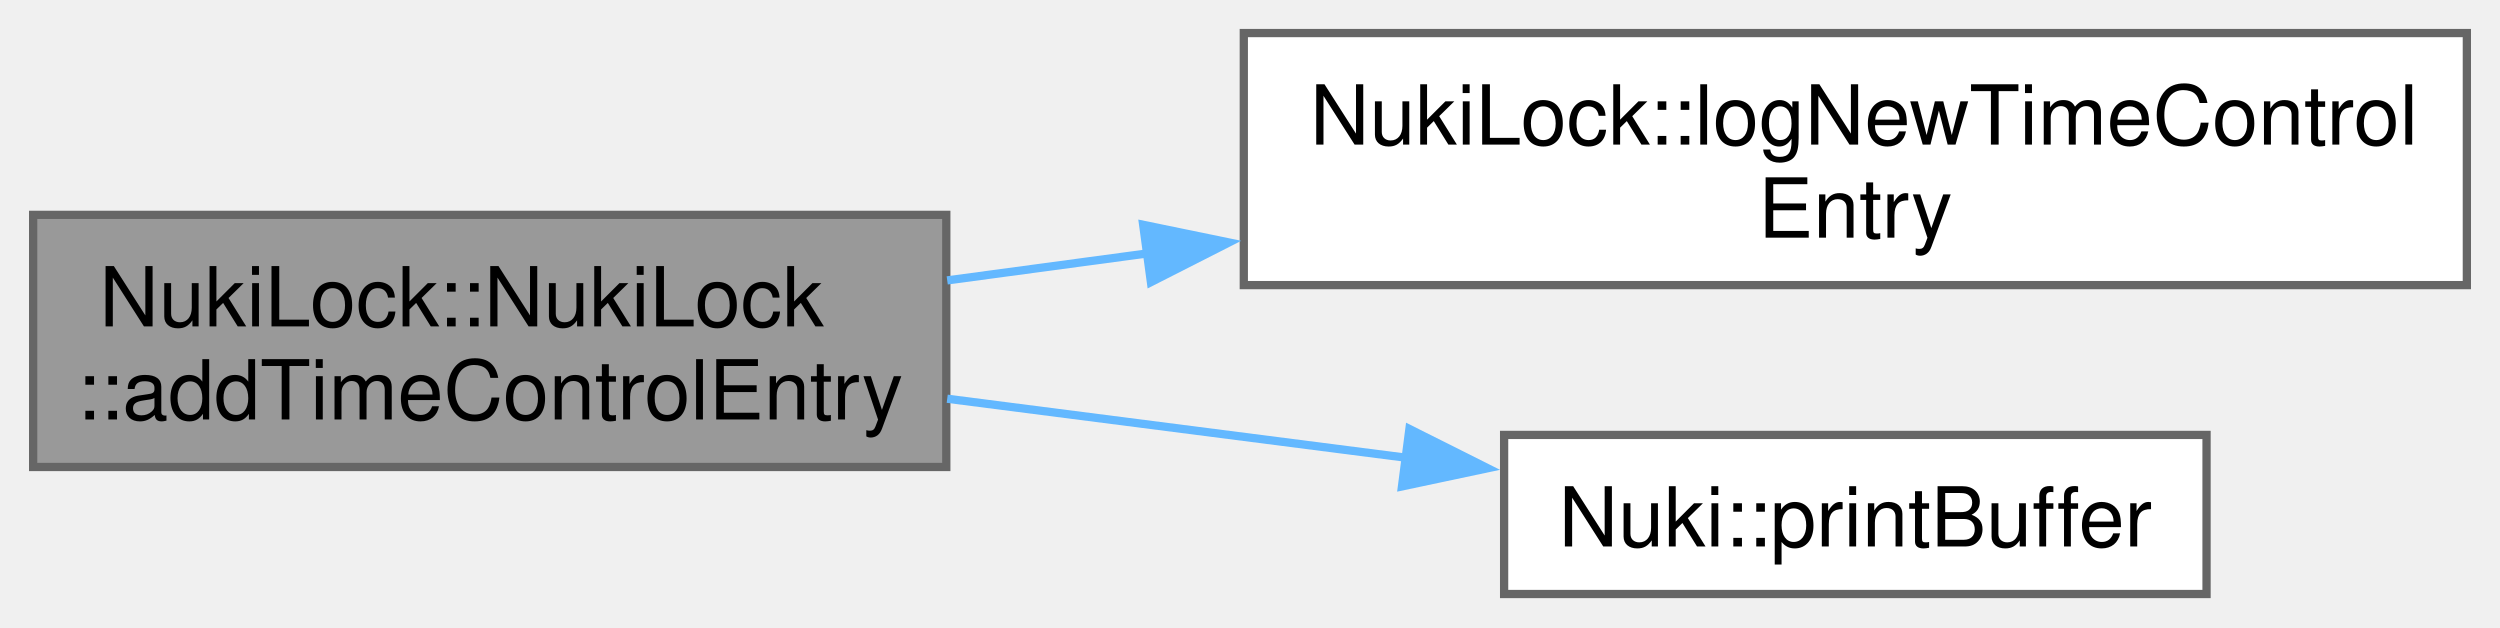
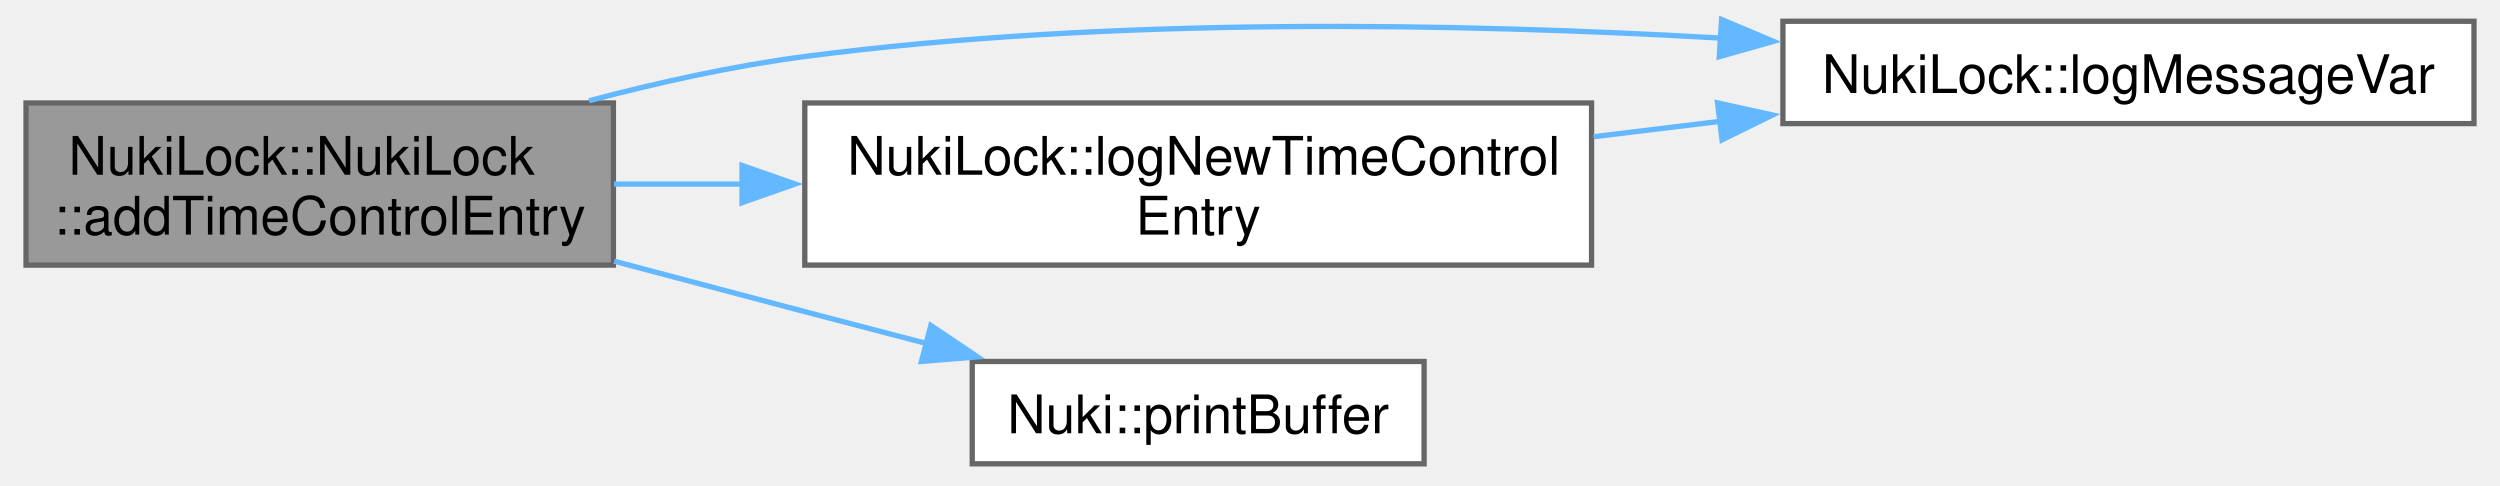
- <svg xmlns="http://www.w3.org/2000/svg" xmlns:xlink="http://www.w3.org/1999/xlink" width="303pt" height="76pt" viewBox="0.00 0.00 302.50 75.88">
-   <g id="graph0" class="graph" transform="scale(1 1) rotate(0) translate(4 71.88)">
+ <svg xmlns="http://www.w3.org/2000/svg" xmlns:xlink="http://www.w3.org/1999/xlink" width="469pt" height="91pt" viewBox="0.00 0.00 468.50 91.25">
+   <g id="graph0" class="graph" transform="scale(1 1) rotate(0) translate(4 87.25)">
    <g id="Node000001" class="node">
      <g id="a_Node000001">
        <a xlink:title="Sends a new time(d) control entry via BLE to the lock. This entry is independant of keypad or authori...">
-           <polygon fill="#999999" stroke="#666666" points="110.5,-45.88 0,-45.88 0,-15.37 110.5,-15.37 110.5,-45.88" />
-           <text text-anchor="start" x="8" y="-32.38" font-family="Helvetica,sans-Serif" font-size="10.00">NukiLock::NukiLock</text>
-           <text text-anchor="middle" x="55.25" y="-21.12" font-family="Helvetica,sans-Serif" font-size="10.00">::addTimeControlEntry</text>
+           <polygon fill="#999999" stroke="#666666" points="110.5,-67.88 0,-67.88 0,-37.38 110.5,-37.38 110.5,-67.88" />
+           <text text-anchor="start" x="8" y="-54.38" font-family="Helvetica,sans-Serif" font-size="10.00">NukiLock::NukiLock</text>
+           <text text-anchor="middle" x="55.25" y="-43.12" font-family="Helvetica,sans-Serif" font-size="10.00">::addTimeControlEntry</text>
        </a>
      </g>
    </g>
    <g id="Node000002" class="node">
      <g id="a_Node000002">
-         <a xlink:href="namespace_nuki_lock.html#aacbba5cd838f4046ccecea8412b1c0aa" target="_top" xlink:title=" ">
+         <a xlink:href="namespace_nuki_lock.html#af6ebff0f8c6c0cb27a927a440812c02a" target="_top" xlink:title=" ">
+           <polygon fill="white" stroke="#666666" points="460.5,-83.25 330.5,-83.25 330.5,-64 460.5,-64 460.5,-83.25" />
+           <text text-anchor="middle" x="395.5" y="-69.75" font-family="Helvetica,sans-Serif" font-size="10.00">NukiLock::logMessageVar</text>
+         </a>
+       </g>
+     </g>
+     <g id="edge1_Node000001_Node000002" class="edge">
+       <g id="a_edge1_Node000001_Node000002">
+         <a xlink:title=" ">
+           <path fill="none" stroke="#63b8ff" d="M105.91,-68.3C118.98,-71.75 133.16,-74.88 146.5,-76.62 204.03,-84.14 269.71,-82.92 319.02,-80.07" />
+           <polygon fill="#63b8ff" stroke="#63b8ff" points="318.96,-83.58 328.72,-79.47 318.53,-76.59 318.96,-83.58" />
+         </a>
+       </g>
+     </g>
+     <g id="Node000003" class="node">
+       <g id="a_Node000003">
+         <a xlink:href="namespace_nuki_lock.html#a765365aab0b5b13b9bab3076326b877e" target="_top" xlink:title=" ">
          <polygon fill="white" stroke="#666666" points="294.5,-67.88 146.5,-67.88 146.5,-37.38 294.5,-37.38 294.5,-67.88" />
          <text text-anchor="start" x="154.5" y="-54.38" font-family="Helvetica,sans-Serif" font-size="10.00">NukiLock::logNewTimeControl</text>
          <text text-anchor="middle" x="220.5" y="-43.12" font-family="Helvetica,sans-Serif" font-size="10.00">Entry</text>
        </a>
      </g>
    </g>
-     <g id="edge1_Node000001_Node000002" class="edge">
-       <g id="a_edge1_Node000001_Node000002">
+     <g id="edge2_Node000001_Node000003" class="edge">
+       <g id="a_edge2_Node000001_Node000003">
        <a xlink:title=" ">
-           <path fill="none" stroke="#63b8ff" d="M110.61,-37.95C118.45,-39.01 126.68,-40.12 134.94,-41.23" />
-           <polygon fill="#63b8ff" stroke="#63b8ff" points="134.32,-44.68 144.7,-42.54 135.26,-37.74 134.32,-44.68" />
+           <path fill="none" stroke="#63b8ff" d="M110.61,-52.62C118.45,-52.62 126.68,-52.62 134.94,-52.62" />
+           <polygon fill="#63b8ff" stroke="#63b8ff" points="134.69,-56.13 144.69,-52.63 134.69,-49.13 134.69,-56.13" />
        </a>
      </g>
    </g>
-     <g id="Node000003" class="node">
-       <g id="a_Node000003">
-         <a xlink:href="namespace_nuki.html#a280e19d4682ca4b35d3fe64001da816a" target="_top" xlink:title=" ">
+     <g id="Node000004" class="node">
+       <g id="a_Node000004">
+         <a xlink:href="namespace_nuki.html#a438fdfcef9f81eb0a3e493631b71ca5b" target="_top" xlink:title=" ">
          <polygon fill="white" stroke="#666666" points="263,-19.25 178,-19.25 178,0 263,0 263,-19.25" />
          <text text-anchor="middle" x="220.5" y="-5.75" font-family="Helvetica,sans-Serif" font-size="10.00">Nuki::printBuffer</text>
        </a>
      </g>
    </g>
-     <g id="edge2_Node000001_Node000003" class="edge">
-       <g id="a_edge2_Node000001_Node000003">
+     <g id="edge4_Node000001_Node000004" class="edge">
+       <g id="a_edge4_Node000001_Node000004">
        <a xlink:title=" ">
-           <path fill="none" stroke="#63b8ff" d="M110.61,-23.63C128.49,-21.33 148.34,-18.78 166.15,-16.49" />
-           <polygon fill="#63b8ff" stroke="#63b8ff" points="166.54,-19.97 176.01,-15.22 165.64,-13.02 166.54,-19.97" />
+           <path fill="none" stroke="#63b8ff" d="M110.64,-38.11C122.46,-34.97 134.9,-31.68 146.5,-28.62 153.9,-26.68 161.73,-24.63 169.4,-22.63" />
+           <polygon fill="#63b8ff" stroke="#63b8ff" points="170.21,-26.03 179,-20.12 168.44,-19.26 170.21,-26.03" />
+         </a>
+       </g>
+     </g>
+     <g id="edge3_Node000003_Node000002" class="edge">
+       <g id="a_edge3_Node000003_Node000002">
+         <a xlink:title=" ">
+           <path fill="none" stroke="#63b8ff" d="M294.87,-61.53C302.82,-62.5 310.92,-63.48 318.89,-64.45" />
+           <polygon fill="#63b8ff" stroke="#63b8ff" points="318.2,-67.89 328.55,-65.62 319.05,-60.94 318.2,-67.89" />
        </a>
      </g>
    </g>
  </g>
</svg>
